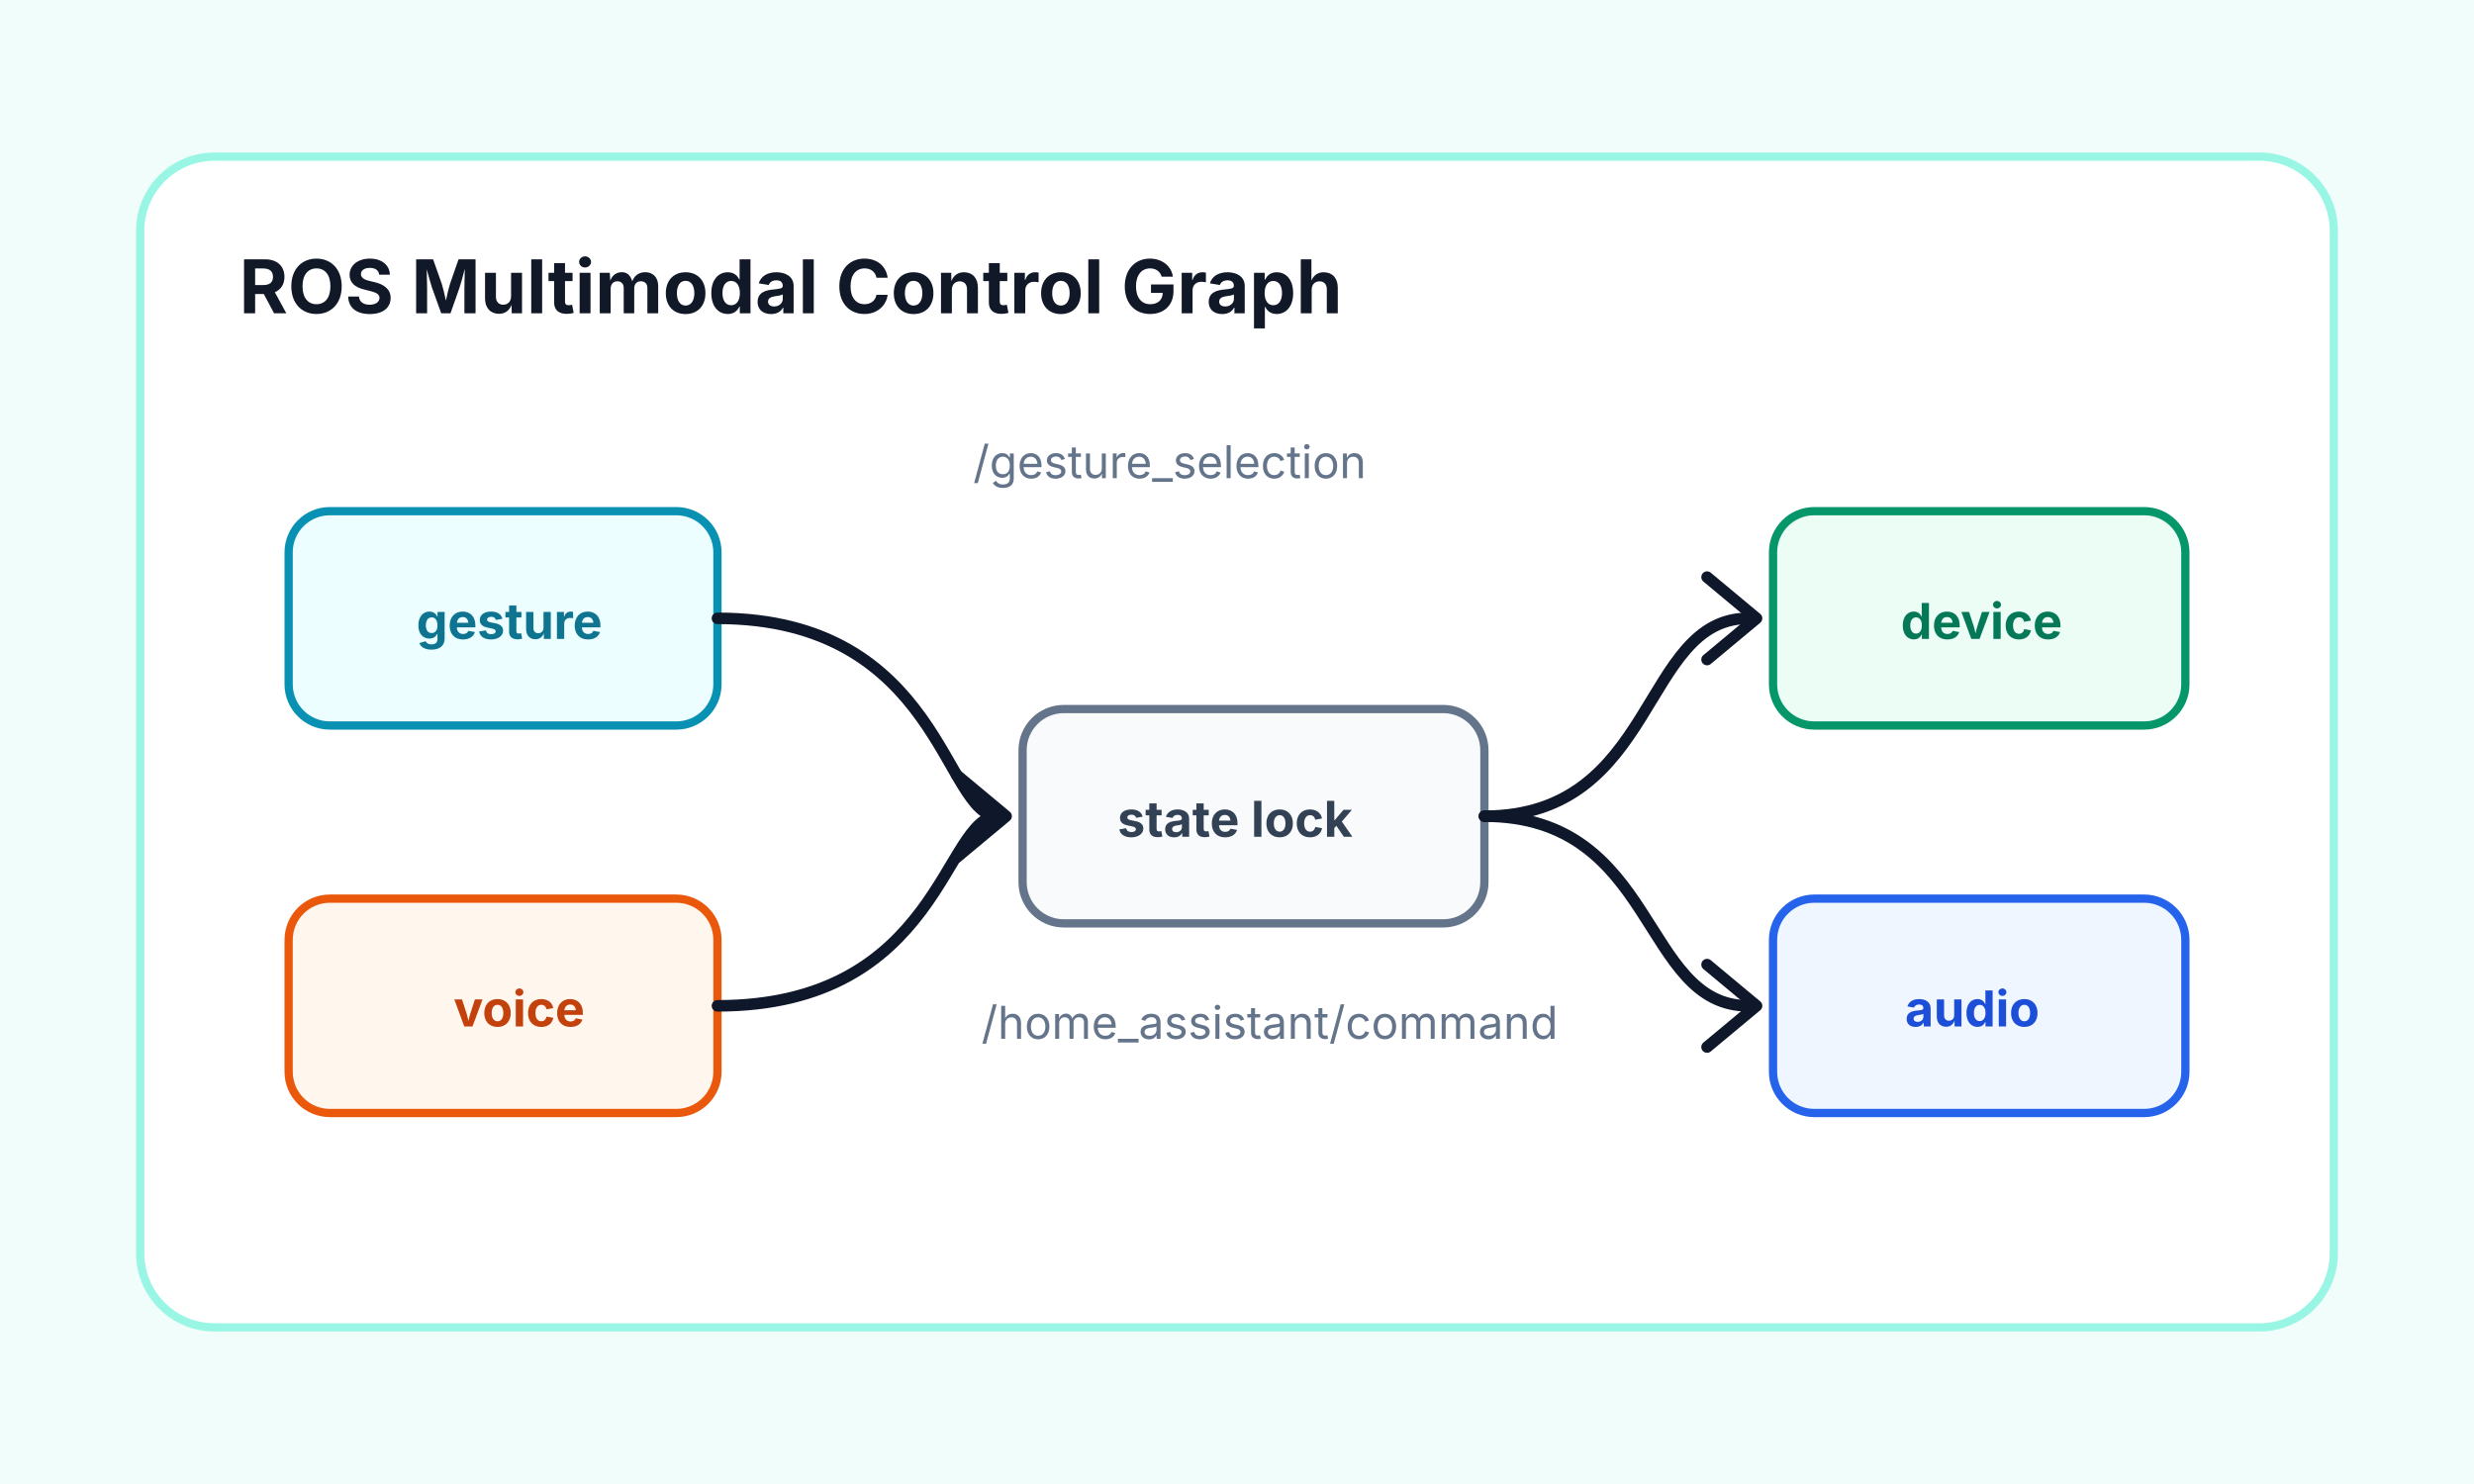
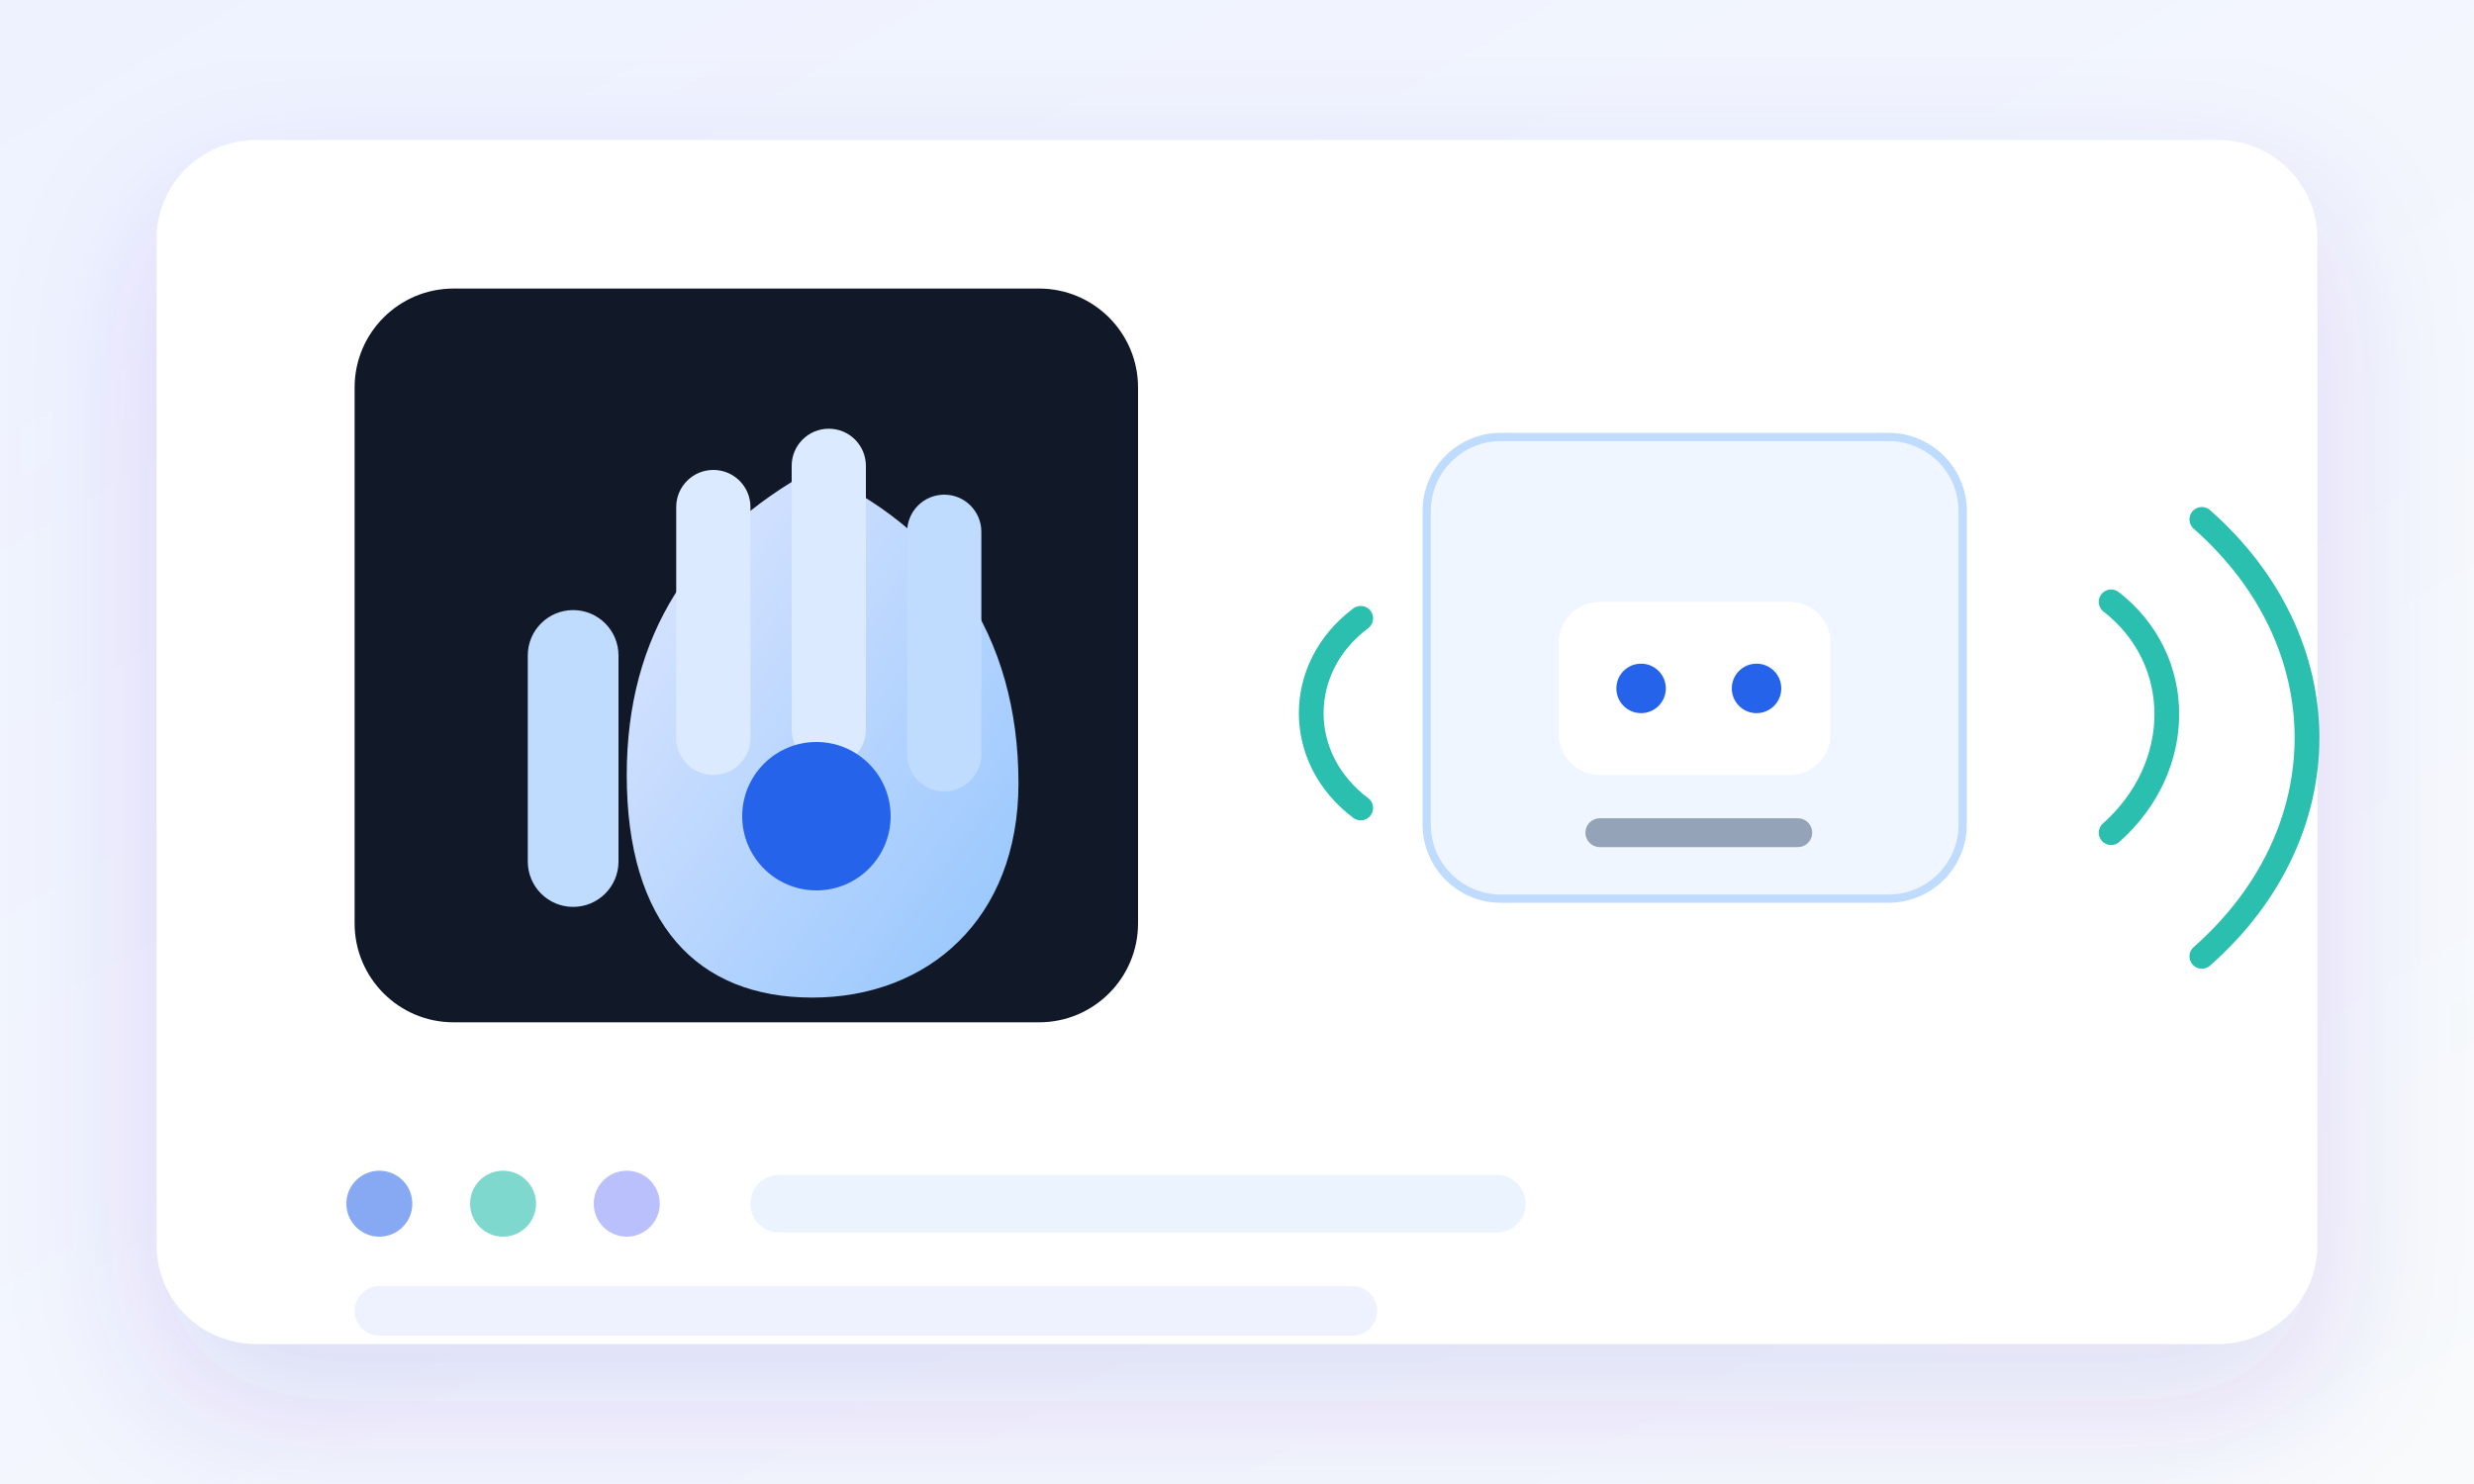
- <svg xmlns="http://www.w3.org/2000/svg" viewBox="0 0 600 360" role="img" aria-label="ROS multimodal robotics graph">
-   <rect width="600" height="360" fill="#f0fdfa" />
-   <rect x="34" y="38" width="532" height="284" rx="18" fill="#ffffff" stroke="#99f6e4" stroke-width="2" />
-   <text x="58" y="76" font-family="Inter, Arial, sans-serif" font-size="18" font-weight="700" fill="#111827">ROS Multimodal Control Graph</text>
-   <g font-family="Inter, Arial, sans-serif" font-size="12" font-weight="700">
-     <rect x="70" y="124" width="104" height="52" rx="10" fill="#ecfeff" stroke="#0891b2" stroke-width="2" />
-     <text x="101" y="155" fill="#0e7490">gesture</text>
-     <rect x="70" y="218" width="104" height="52" rx="10" fill="#fff7ed" stroke="#ea580c" stroke-width="2" />
-     <text x="110" y="249" fill="#c2410c">voice</text>
-     <rect x="248" y="172" width="112" height="52" rx="10" fill="#f8fafc" stroke="#64748b" stroke-width="2" />
-     <text x="271" y="203" fill="#334155">state lock</text>
-     <rect x="430" y="124" width="100" height="52" rx="10" fill="#ecfdf5" stroke="#059669" stroke-width="2" />
-     <text x="461" y="155" fill="#047857">device</text>
-     <rect x="430" y="218" width="100" height="52" rx="10" fill="#eff6ff" stroke="#2563eb" stroke-width="2" />
-     <text x="462" y="249" fill="#1d4ed8">audio</text>
+ <svg xmlns="http://www.w3.org/2000/svg" viewBox="0 0 600 360" role="img" aria-label="Editorial illustration of multimodal robotics interaction">
+   <defs>
+     <linearGradient id="bg" x1="0" y1="0" x2="1" y2="1">
+       <stop offset="0" stop-color="#eef2ff" />
+       <stop offset="1" stop-color="#f8fafc" />
+     </linearGradient>
+     <linearGradient id="hand" x1="0" y1="0" x2="1" y2="1">
+       <stop offset="0" stop-color="#e0e7ff" />
+       <stop offset="1" stop-color="#93c5fd" />
+     </linearGradient>
+     <filter id="shadow" x="-20%" y="-20%" width="140%" height="140%">
+       <feDropShadow dx="0" dy="14" stdDeviation="18" flood-color="#4338ca" flood-opacity=".14" />
+     </filter>
+   </defs>
+   <rect width="600" height="360" fill="url(#bg)" />
+   <rect x="38" y="34" width="524" height="292" rx="24" fill="#ffffff" filter="url(#shadow)" />
+   <g transform="translate(86 70)">
+     <rect x="0" y="0" width="190" height="178" rx="24" fill="#111827" />
+     <path d="M66 118c0-34 16-58 45-74 32 14 50 40 50 76 0 33-22 52-50 52-28 0-45-18-45-54z" fill="url(#hand)" />
+     <rect x="42" y="78" width="22" height="72" rx="11" fill="#bfdbfe" />
+     <rect x="78" y="44" width="18" height="74" rx="9" fill="#dbeafe" />
+     <rect x="106" y="34" width="18" height="82" rx="9" fill="#dbeafe" />
+     <rect x="134" y="50" width="18" height="72" rx="9" fill="#bfdbfe" />
+     <circle cx="112" cy="128" r="18" fill="#2563eb" />
  </g>
-   <g fill="none" stroke="#0f172a" stroke-width="2.8" stroke-linecap="round" stroke-linejoin="round">
-     <path d="M174 150c54 0 55 48 68 48" />
-     <path d="M174 244c54 0 55-46 68-46" />
-     <path d="M360 198c42 0 38-48 64-48" />
-     <path d="M360 198c42 0 38 46 64 46" />
-     <path d="m232 188 12 10-12 10M414 140l12 10-12 10M414 234l12 10-12 10" />
+   <g transform="translate(330 78)">
+     <rect x="16" y="28" width="130" height="112" rx="18" fill="#eff6ff" stroke="#bfdbfe" stroke-width="2" />
+     <rect x="48" y="68" width="66" height="42" rx="10" fill="#ffffff" />
+     <circle cx="68" cy="89" r="6" fill="#2563eb" />
+     <circle cx="96" cy="89" r="6" fill="#2563eb" />
+     <path d="M58 124h48" stroke="#94a3b8" stroke-width="7" stroke-linecap="round" />
+     <g fill="none" stroke="#14b8a6" stroke-width="6" stroke-linecap="round" opacity=".9">
+       <path d="M182 68c18 14 18 40 0 56" />
+       <path d="M204 48c34 30 34 76 0 106" />
+       <path d="M0 72c-16 12-16 34 0 46" />
+     </g>
  </g>
-   <g font-family="Inter, Arial, sans-serif" font-size="11" fill="#64748b">
-     <text x="236" y="116">/gesture_selection</text>
-     <text x="238" y="252">/home_assistant/command</text>
+   <g opacity=".55">
+     <circle cx="92" cy="292" r="8" fill="#2563eb" />
+     <circle cx="122" cy="292" r="8" fill="#14b8a6" />
+     <circle cx="152" cy="292" r="8" fill="#818cf8" />
+     <rect x="182" y="285" width="188" height="14" rx="7" fill="#dbeafe" />
+     <rect x="86" y="312" width="248" height="12" rx="6" fill="#e0e7ff" />
  </g>
</svg>
